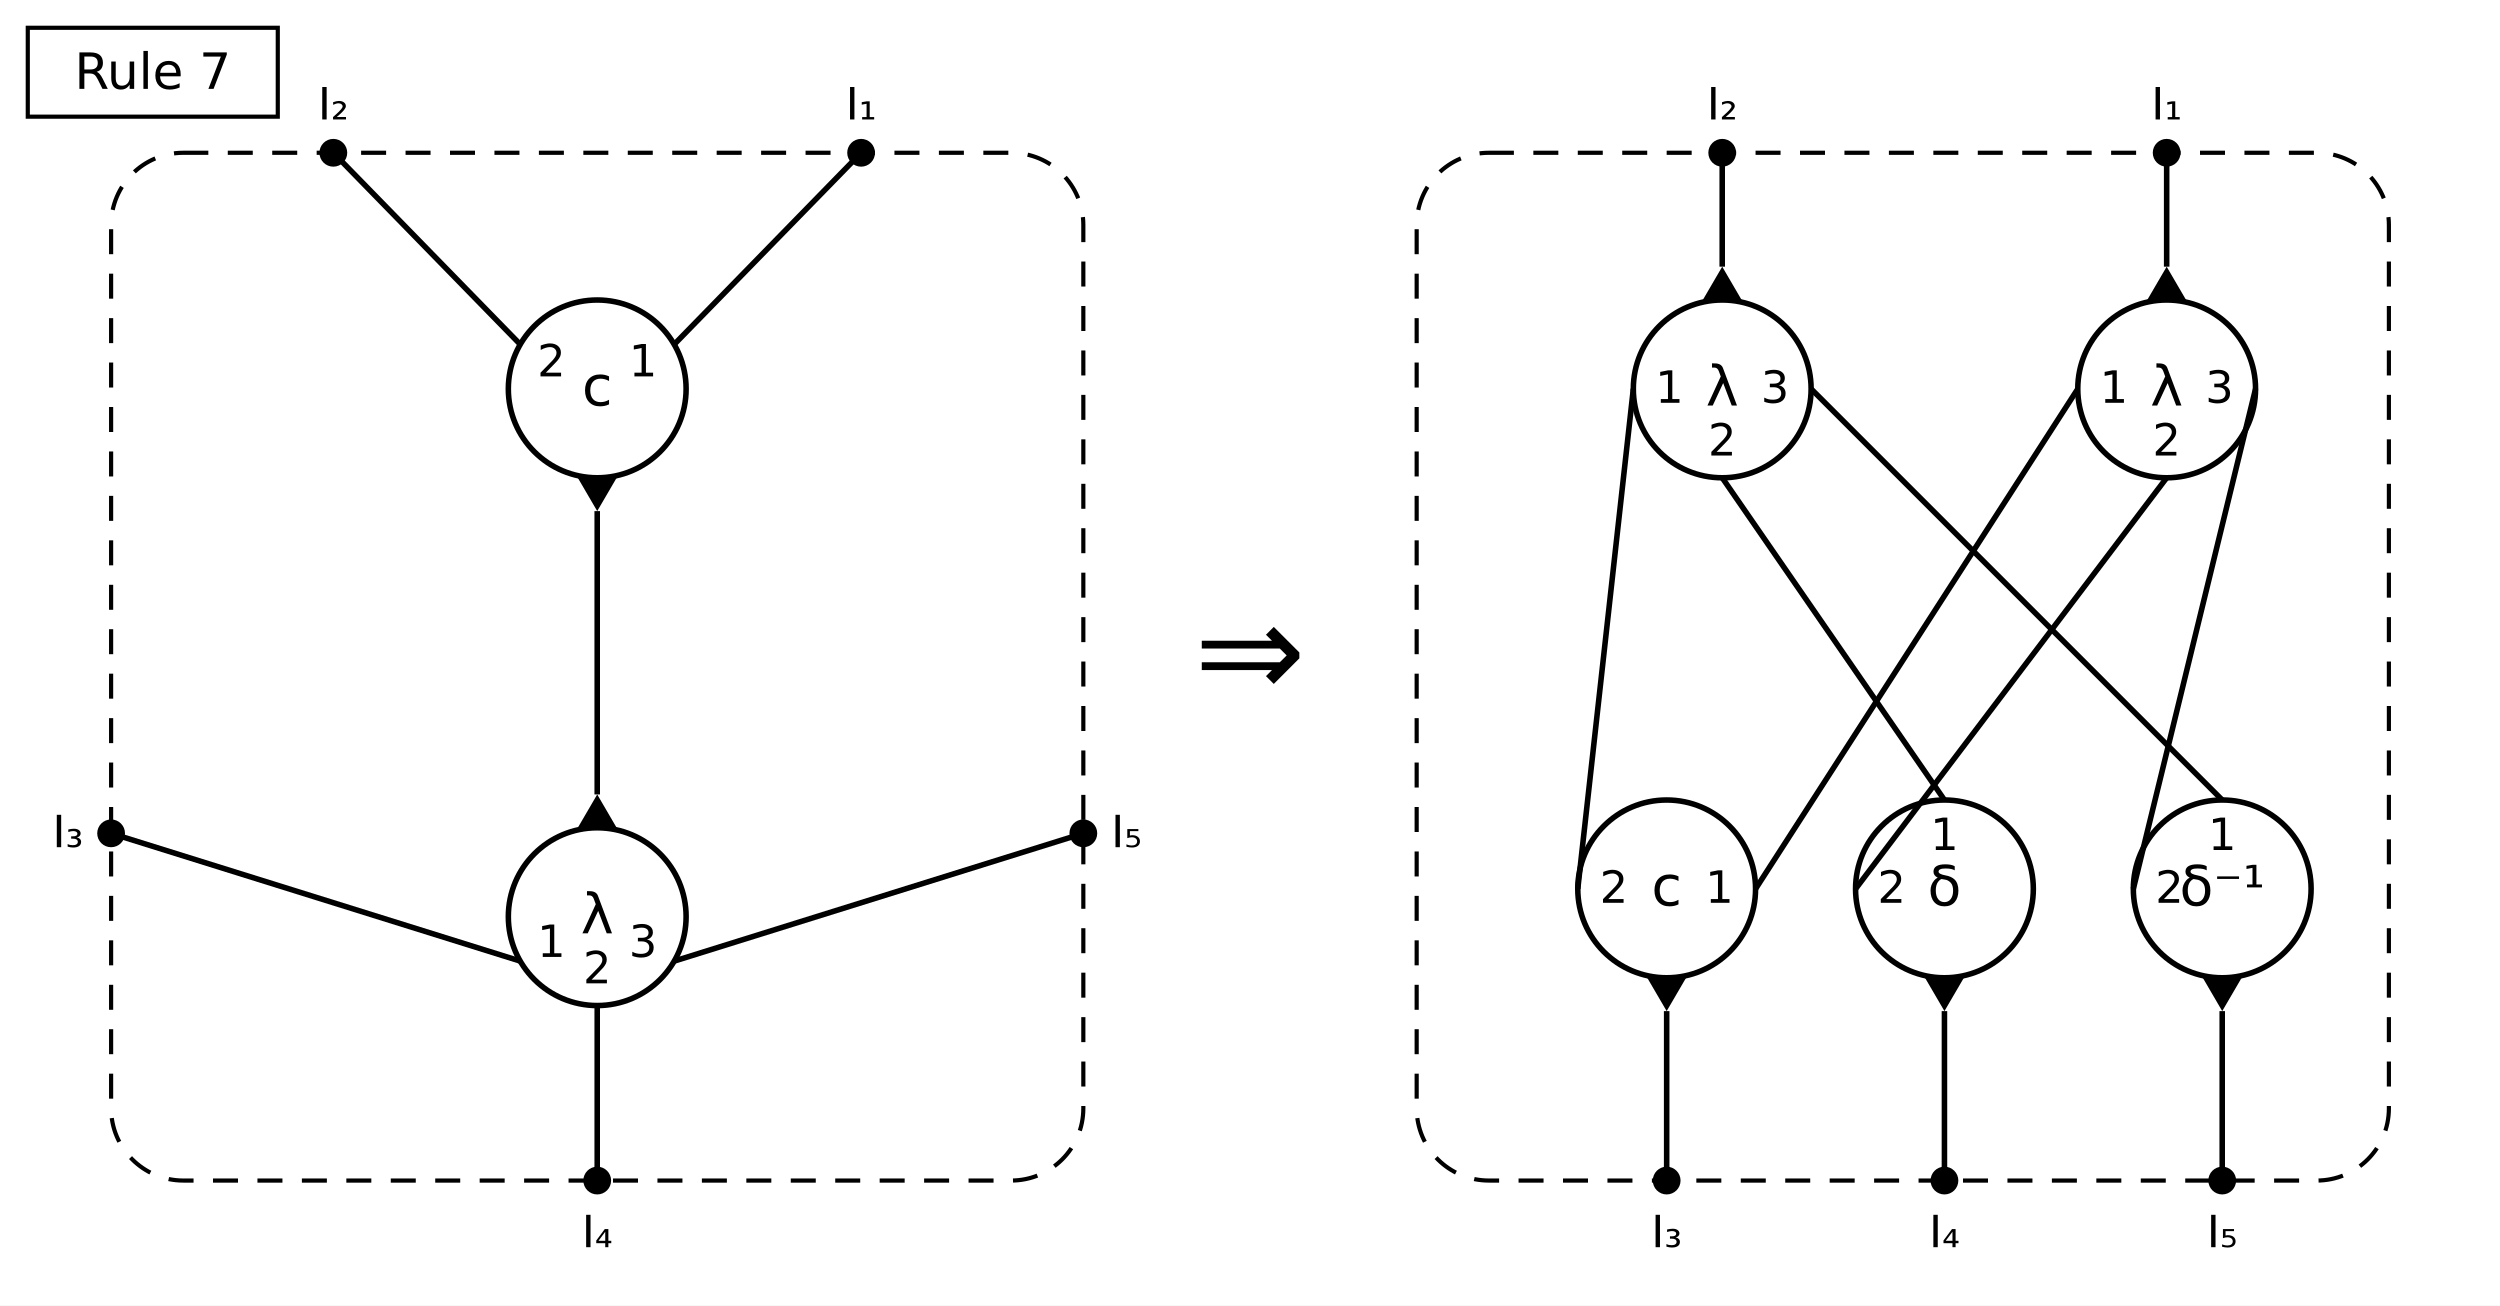
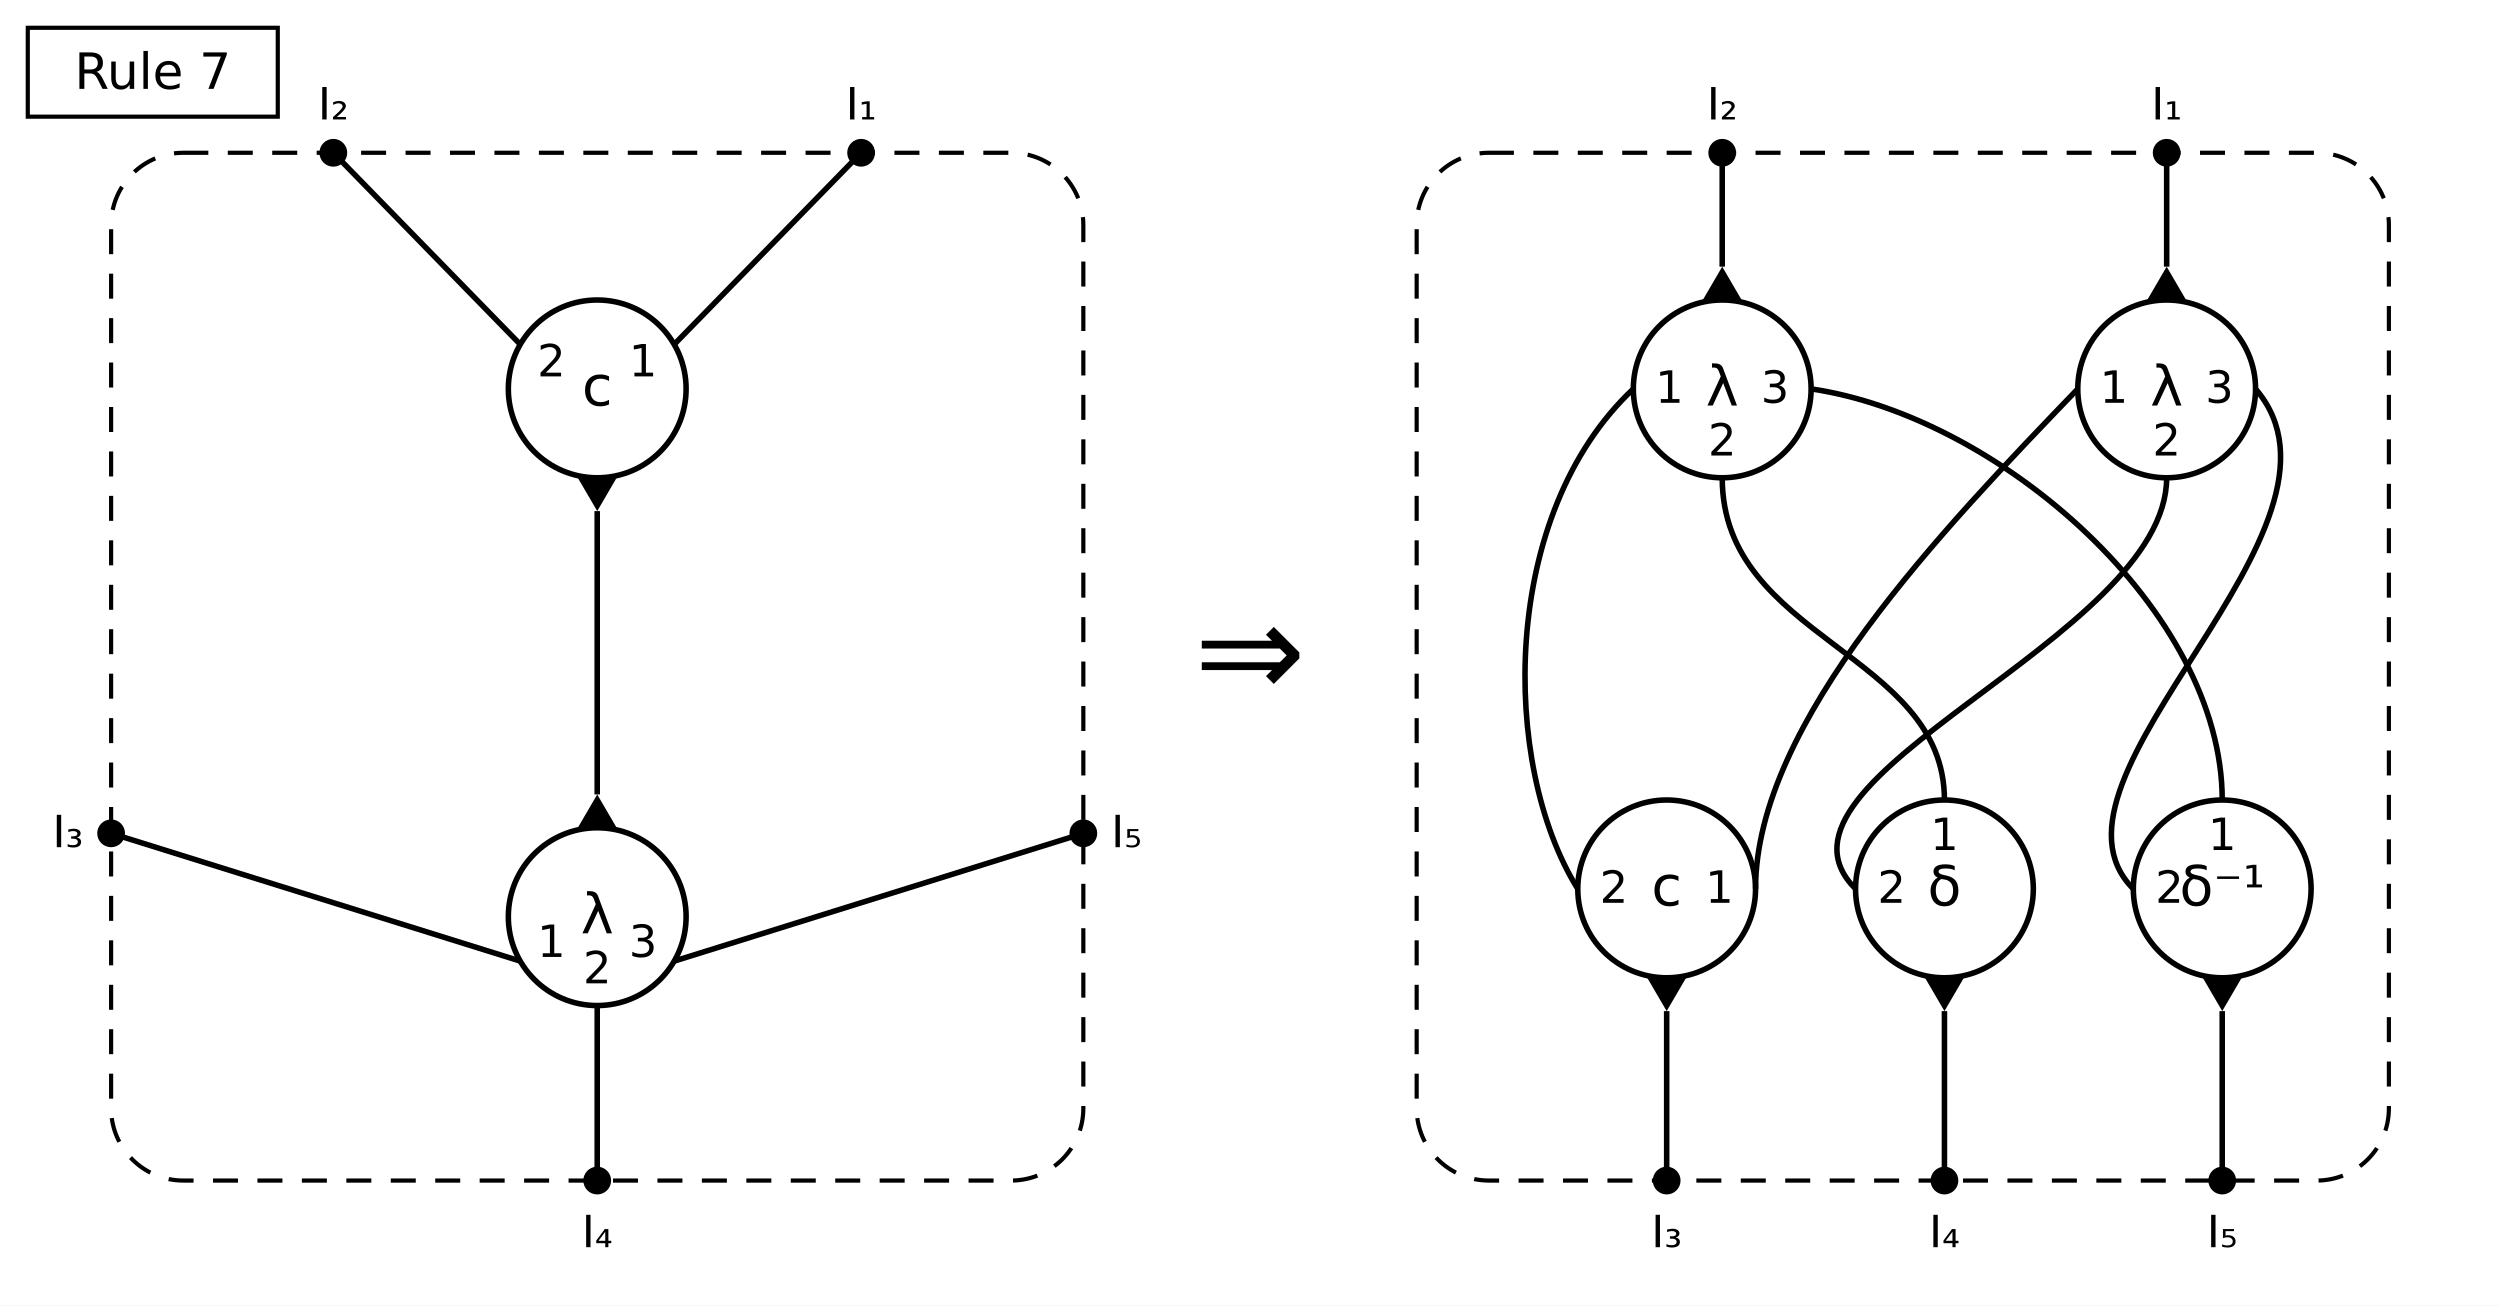
<svg xmlns="http://www.w3.org/2000/svg" width="900" height="470" viewBox="0 0 900 470">
  <rect width="900" height="470" fill="#fff" />
  <rect x="10" y="10" width="90" height="32" fill="#fff" stroke="#000" stroke-width="1.5" />
  <text x="55" y="32" text-anchor="middle" font-family="DejaVu Sans,sans-serif" font-size="18" fill="#000">Rule 7</text>
  <rect x="40" y="55" width="350" height="370" rx="26" ry="26" fill="none" stroke="#000" stroke-width="1.5" stroke-dasharray="9 7" />
  <circle cx="215" cy="140" r="32" fill="#fff" stroke="#000" stroke-width="2" />
  <text x="215" y="146" text-anchor="middle" font-family="DejaVu Sans,sans-serif" font-size="20" fill="#000">c</text>
  <polygon points="208,172 222,172 215,184" fill="#000" />
  <text x="231.5" y="135.5" text-anchor="middle" font-family="DejaVu Sans,sans-serif" font-size="16" fill="#000">1</text>
  <text x="198.5" y="135.5" text-anchor="middle" font-family="DejaVu Sans,sans-serif" font-size="16" fill="#000">2</text>
  <circle cx="215" cy="330" r="32" fill="#fff" stroke="#000" stroke-width="2" />
  <text x="215" y="336" text-anchor="middle" font-family="DejaVu Sans,sans-serif" font-size="20" fill="#000">λ</text>
  <polygon points="222,298 208,298 215,286" fill="#000" />
  <text x="198.5" y="344.5" text-anchor="middle" font-family="DejaVu Sans,sans-serif" font-size="16" fill="#000">1</text>
  <text x="215" y="354" text-anchor="middle" font-family="DejaVu Sans,sans-serif" font-size="16" fill="#000">2</text>
  <text x="231.5" y="344.5" text-anchor="middle" font-family="DejaVu Sans,sans-serif" font-size="16" fill="#000">3</text>
  <polyline points="215,184 215,286" fill="none" stroke="#000" stroke-width="2" />
  <polyline points="187.3,124 120,55" fill="none" stroke="#000" stroke-width="2" />
  <circle cx="120" cy="55" r="5" fill="#000" />
  <text x="120" y="43" text-anchor="middle" font-family="DejaVu Sans,sans-serif" font-size="16" fill="#000">I₂</text>
  <polyline points="242.7,124 310,55" fill="none" stroke="#000" stroke-width="2" />
  <circle cx="310" cy="55" r="5" fill="#000" />
  <text x="310" y="43" text-anchor="middle" font-family="DejaVu Sans,sans-serif" font-size="16" fill="#000">I₁</text>
  <polyline points="187.3,346 40,300" fill="none" stroke="#000" stroke-width="2" />
  <circle cx="40" cy="300" r="5" fill="#000" />
  <text x="30" y="305" text-anchor="end" font-family="DejaVu Sans,sans-serif" font-size="16" fill="#000">I₃</text>
  <polyline points="215,362 215,425" fill="none" stroke="#000" stroke-width="2" />
  <circle cx="215" cy="425" r="5" fill="#000" />
  <text x="215" y="449" text-anchor="middle" font-family="DejaVu Sans,sans-serif" font-size="16" fill="#000">I₄</text>
  <polyline points="242.7,346 390,300" fill="none" stroke="#000" stroke-width="2" />
  <circle cx="390" cy="300" r="5" fill="#000" />
  <text x="400" y="305" text-anchor="start" font-family="DejaVu Sans,sans-serif" font-size="16" fill="#000">I₅</text>
  <rect x="510" y="55" width="350" height="370" rx="26" ry="26" fill="none" stroke="#000" stroke-width="1.5" stroke-dasharray="9 7" />
  <circle cx="620" cy="140" r="32" fill="#fff" stroke="#000" stroke-width="2" />
  <text x="620" y="146" text-anchor="middle" font-family="DejaVu Sans,sans-serif" font-size="20" fill="#000">λ</text>
  <polygon points="627,108 613,108 620,96" fill="#000" />
  <text x="601" y="145" text-anchor="middle" font-family="DejaVu Sans,sans-serif" font-size="16" fill="#000">1</text>
  <text x="620" y="164" text-anchor="middle" font-family="DejaVu Sans,sans-serif" font-size="16" fill="#000">2</text>
  <text x="639" y="145" text-anchor="middle" font-family="DejaVu Sans,sans-serif" font-size="16" fill="#000">3</text>
  <circle cx="780" cy="140" r="32" fill="#fff" stroke="#000" stroke-width="2" />
  <text x="780" y="146" text-anchor="middle" font-family="DejaVu Sans,sans-serif" font-size="20" fill="#000">λ</text>
  <polygon points="787,108 773,108 780,96" fill="#000" />
  <text x="761" y="145" text-anchor="middle" font-family="DejaVu Sans,sans-serif" font-size="16" fill="#000">1</text>
  <text x="780" y="164" text-anchor="middle" font-family="DejaVu Sans,sans-serif" font-size="16" fill="#000">2</text>
  <text x="799" y="145" text-anchor="middle" font-family="DejaVu Sans,sans-serif" font-size="16" fill="#000">3</text>
  <circle cx="600" cy="320" r="32" fill="#fff" stroke="#000" stroke-width="2" />
  <text x="600" y="326" text-anchor="middle" font-family="DejaVu Sans,sans-serif" font-size="20" fill="#000">c</text>
  <polygon points="593,352 607,352 600,364" fill="#000" />
  <text x="619" y="325" text-anchor="middle" font-family="DejaVu Sans,sans-serif" font-size="16" fill="#000">1</text>
  <text x="581" y="325" text-anchor="middle" font-family="DejaVu Sans,sans-serif" font-size="16" fill="#000">2</text>
  <circle cx="700" cy="320" r="32" fill="#fff" stroke="#000" stroke-width="2" />
  <text x="700" y="326" text-anchor="middle" font-family="DejaVu Sans,sans-serif" font-size="20" fill="#000">δ</text>
  <polygon points="693,352 707,352 700,364" fill="#000" />
  <text x="700" y="306" text-anchor="middle" font-family="DejaVu Sans,sans-serif" font-size="16" fill="#000">1</text>
  <text x="681" y="325" text-anchor="middle" font-family="DejaVu Sans,sans-serif" font-size="16" fill="#000">2</text>
  <circle cx="800" cy="320" r="32" fill="#fff" stroke="#000" stroke-width="2" />
  <text x="800" y="326" text-anchor="middle" font-family="DejaVu Sans,sans-serif" font-size="20" fill="#000">δ⁻¹</text>
  <polygon points="793,352 807,352 800,364" fill="#000" />
  <text x="800" y="306" text-anchor="middle" font-family="DejaVu Sans,sans-serif" font-size="16" fill="#000">1</text>
  <text x="781" y="325" text-anchor="middle" font-family="DejaVu Sans,sans-serif" font-size="16" fill="#000">2</text>
  <polyline points="620,96 620,55" fill="none" stroke="#000" stroke-width="2" />
  <circle cx="620" cy="55" r="5" fill="#000" />
  <text x="620" y="43" text-anchor="middle" font-family="DejaVu Sans,sans-serif" font-size="16" fill="#000">I₂</text>
  <polyline points="780,96 780,55" fill="none" stroke="#000" stroke-width="2" />
  <circle cx="780" cy="55" r="5" fill="#000" />
  <text x="780" y="43" text-anchor="middle" font-family="DejaVu Sans,sans-serif" font-size="16" fill="#000">I₁</text>
  <polyline points="600,364 600,425" fill="none" stroke="#000" stroke-width="2" />
  <circle cx="600" cy="425" r="5" fill="#000" />
  <text x="600" y="449" text-anchor="middle" font-family="DejaVu Sans,sans-serif" font-size="16" fill="#000">I₃</text>
  <polyline points="700,364 700,425" fill="none" stroke="#000" stroke-width="2" />
  <circle cx="700" cy="425" r="5" fill="#000" />
  <text x="700" y="449" text-anchor="middle" font-family="DejaVu Sans,sans-serif" font-size="16" fill="#000">I₄</text>
  <polyline points="800,364 800,425" fill="none" stroke="#000" stroke-width="2" />
  <circle cx="800" cy="425" r="5" fill="#000" />
  <text x="800" y="449" text-anchor="middle" font-family="DejaVu Sans,sans-serif" font-size="16" fill="#000">I₅</text>
-   <polyline points="588,140 568,320" fill="none" stroke="#000" stroke-width="2" />
-   <polyline points="620,172 700,288" fill="none" stroke="#000" stroke-width="2" />
-   <polyline points="652,140 800,288" fill="none" stroke="#000" stroke-width="2" />
-   <polyline points="748,140 632,320" fill="none" stroke="#000" stroke-width="2" />
-   <polyline points="780,172 668,320" fill="none" stroke="#000" stroke-width="2" />
-   <polyline points="812,140 768,320" fill="none" stroke="#000" stroke-width="2" />
+   <path d="M 588,140 C 540,185 540,275 568,320" fill="none" stroke="#000" stroke-width="2" />
+   <path d="M 620,172 C 620,230 700,235 700,288" fill="none" stroke="#000" stroke-width="2" />
+   <path d="M 652,140 C 720,150 800,220 800,288" fill="none" stroke="#000" stroke-width="2" />
+   <path d="M 748,140 C 700,190 632,260 632,320" fill="none" stroke="#000" stroke-width="2" />
+   <path d="M 780,172 C 780,230 628,280 668,320" fill="none" stroke="#000" stroke-width="2" />
+   <path d="M 812,140 C 855,190 728,280 768,320" fill="none" stroke="#000" stroke-width="2" />
  <text x="450" y="251" text-anchor="middle" font-family="DejaVu Sans,sans-serif" font-size="48" fill="#000">⇒</text>
</svg>
